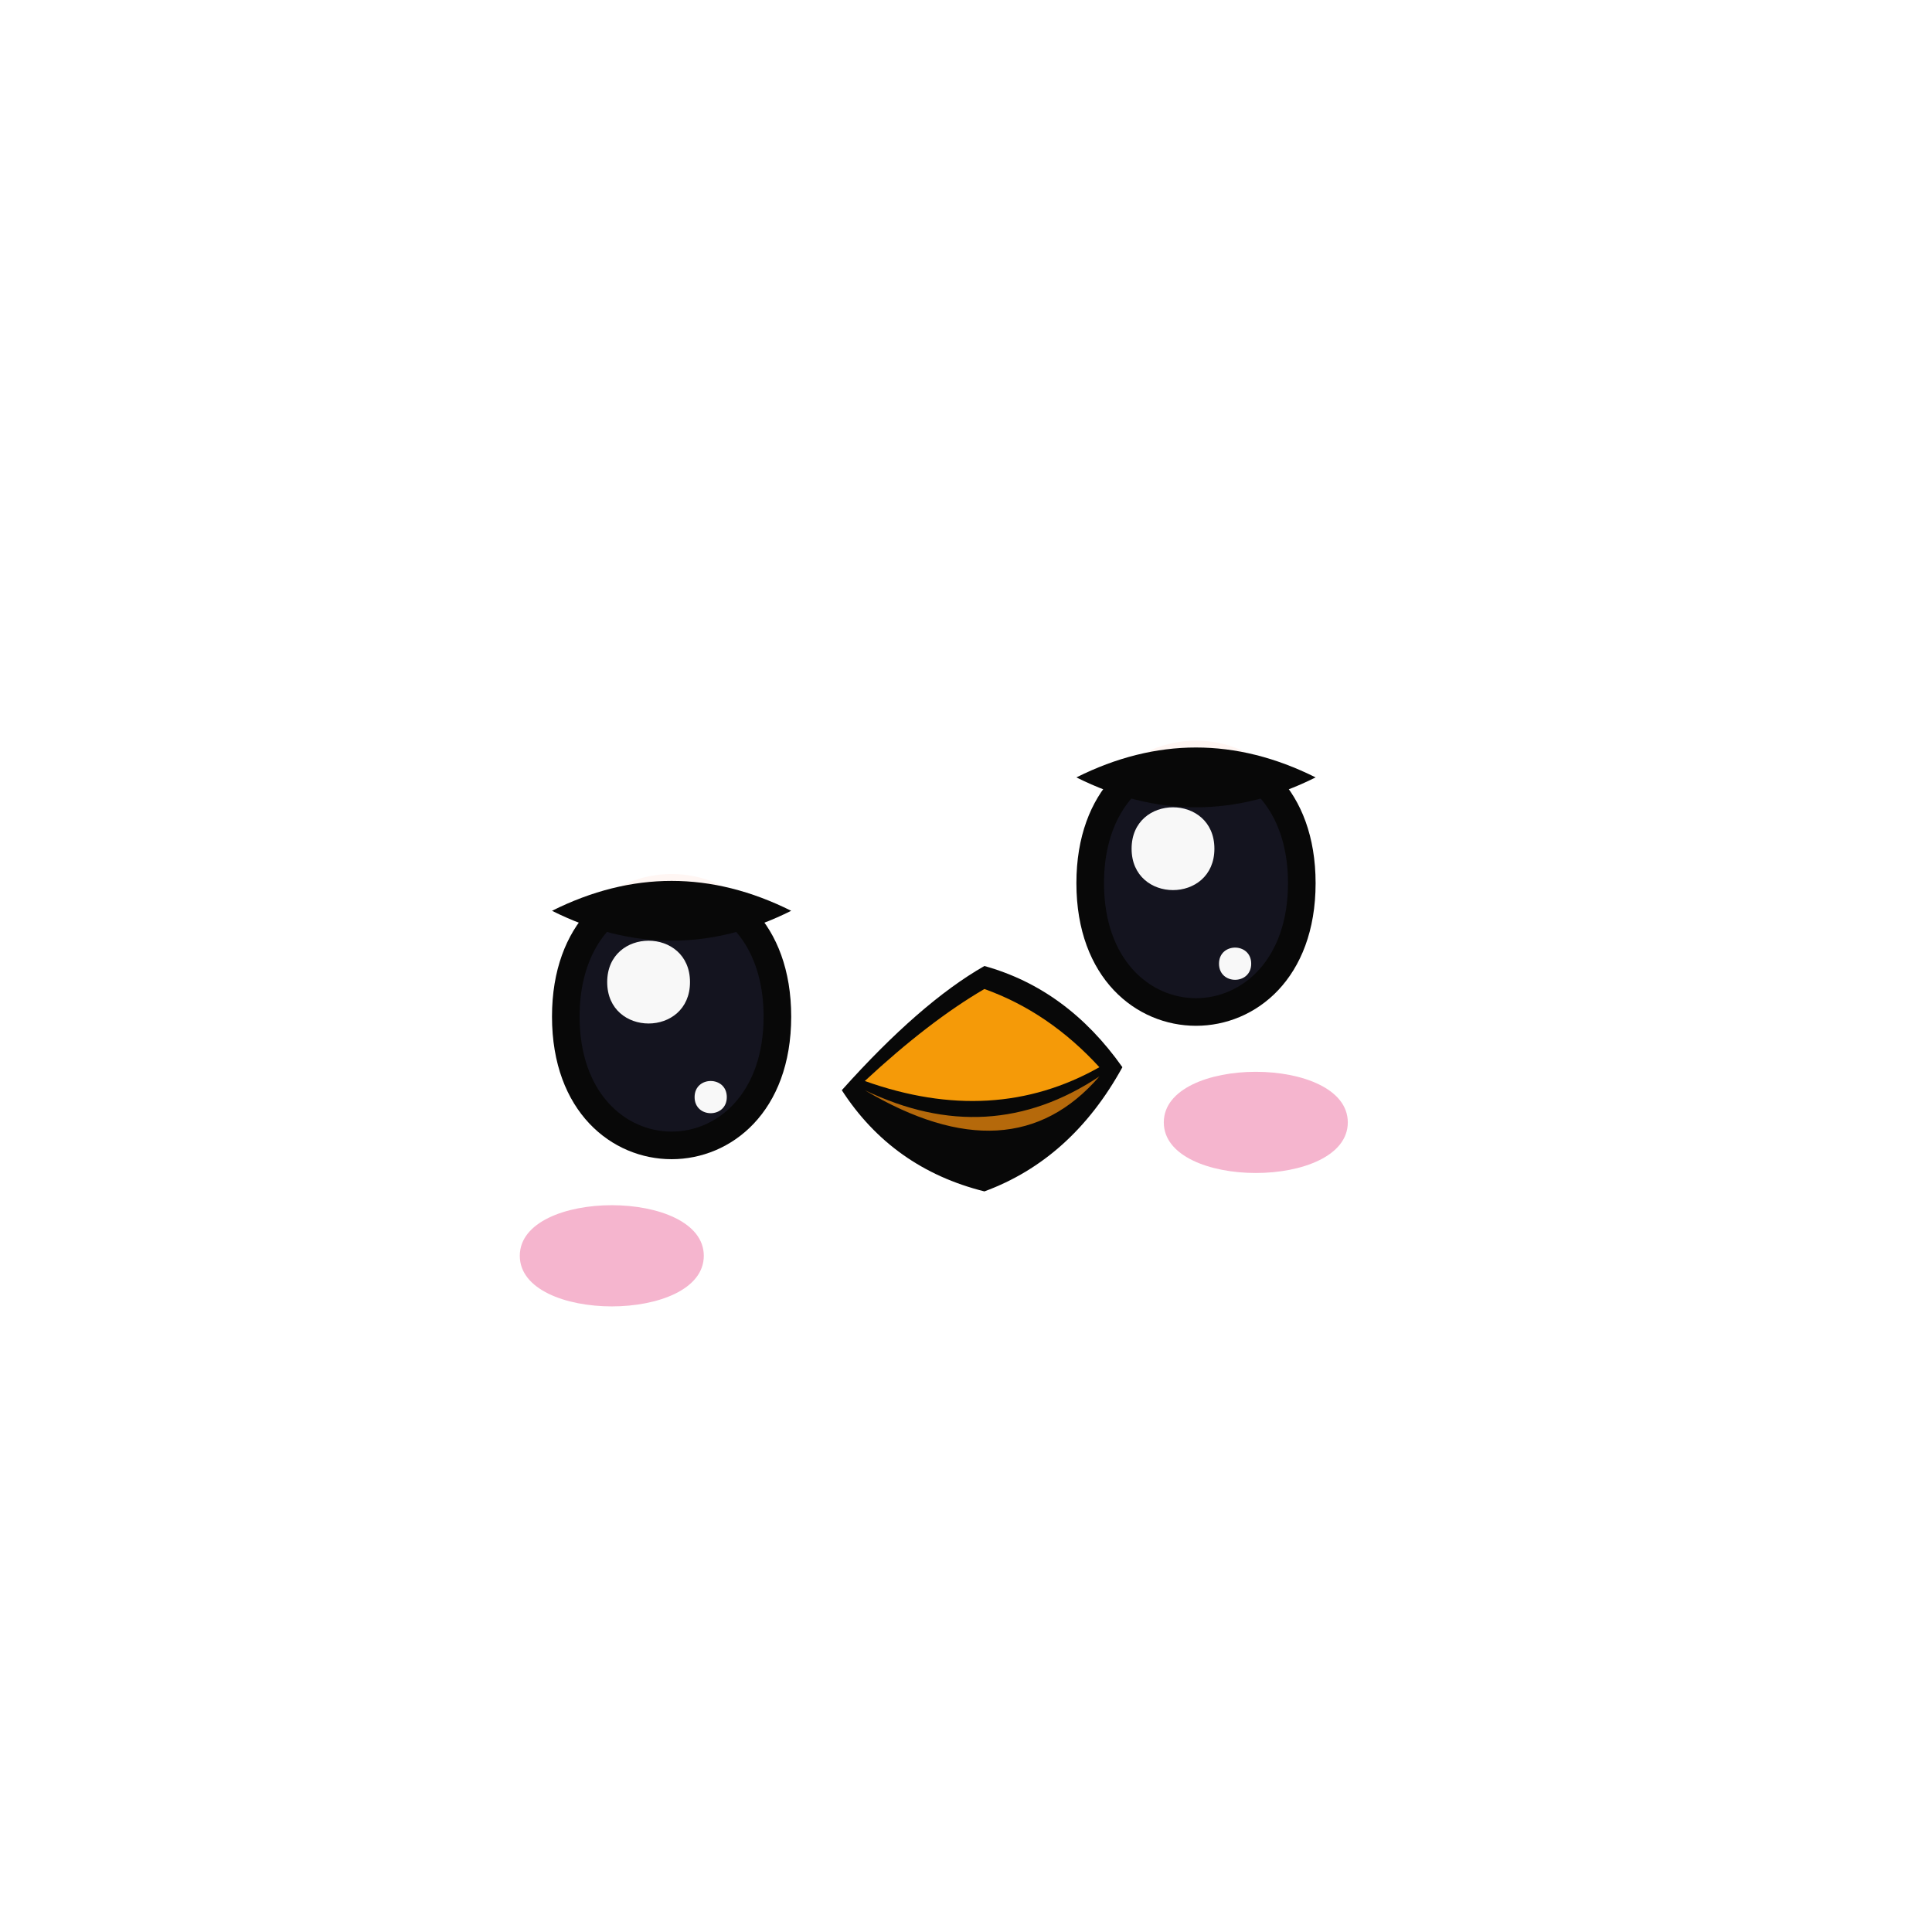
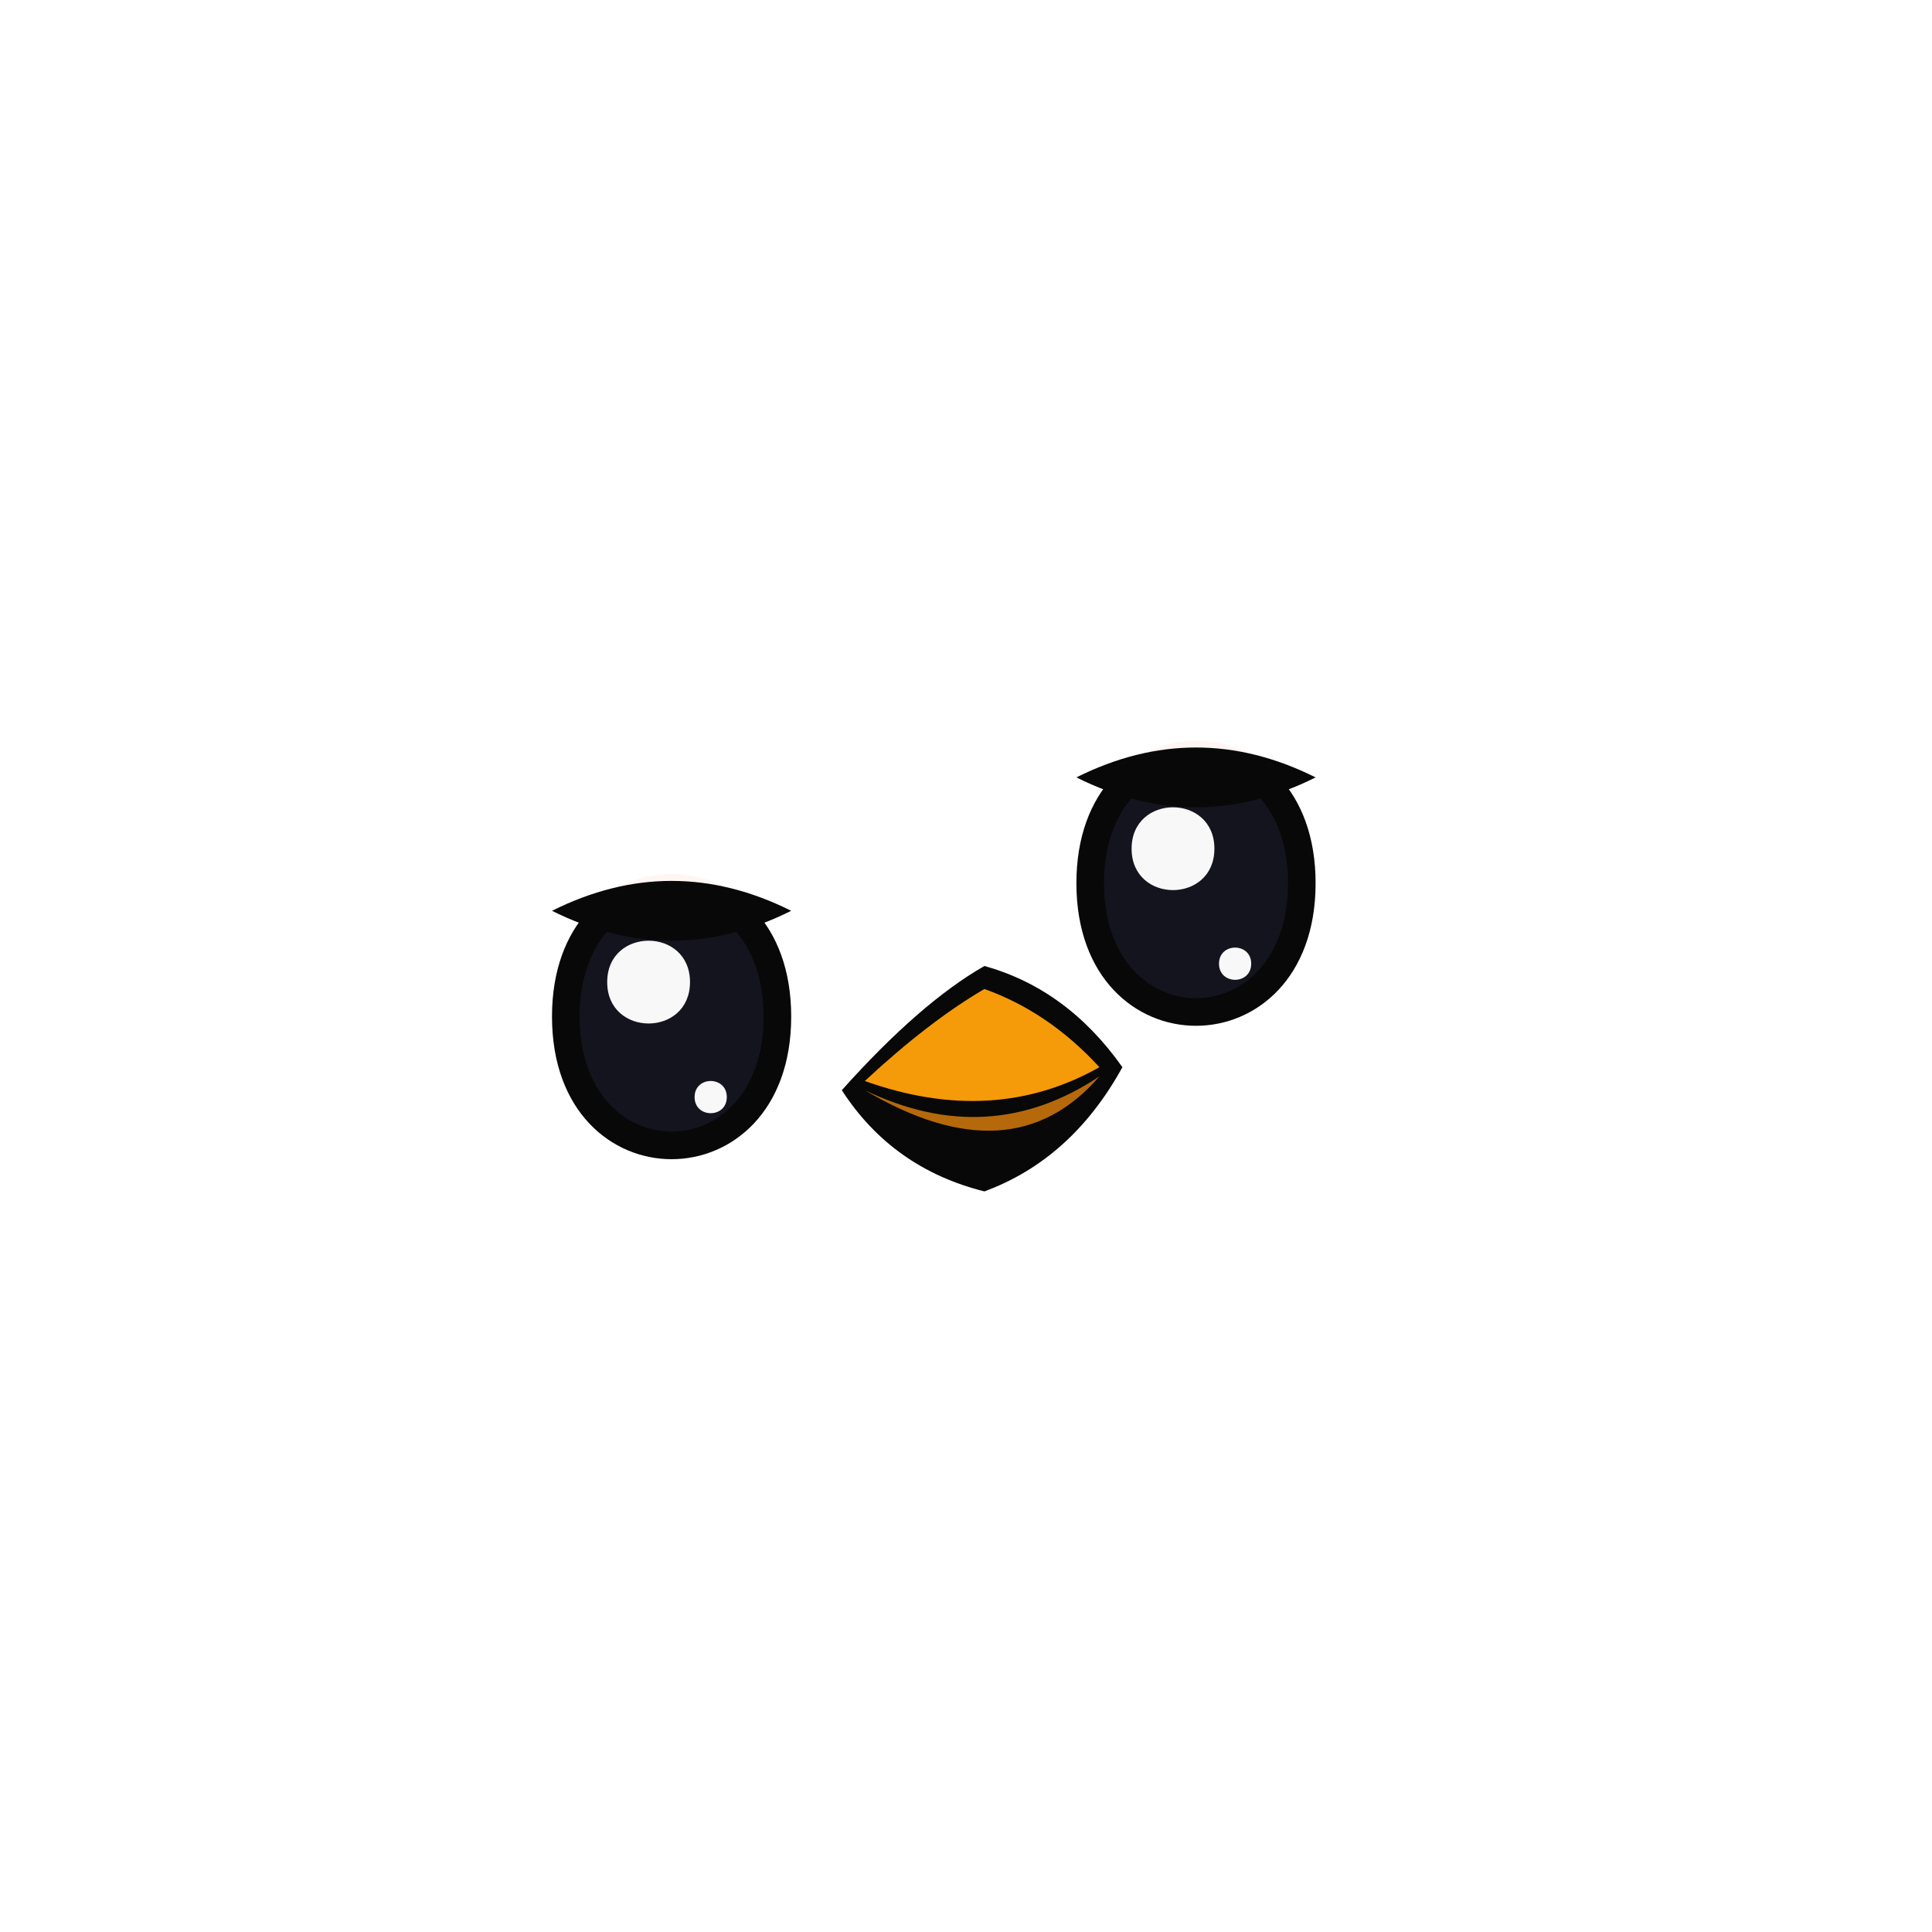
<svg xmlns="http://www.w3.org/2000/svg" viewBox="0 0 420 420">
  <g class="sthings-face" data-face="neutral">
-     <g data-pip-part="cheeks">
-       <path fill="#f5b5ce" fill-rule="evenodd" d="M113 272.999C113 258.333 153 258.333 153 272.999C153 287.665 113 287.665 113 272.999Z" />
-       <path fill="#f5b5ce" fill-rule="evenodd" d="M253 243.999C253 229.333 293 229.333 293 243.999C293 258.665 253 258.665 253 243.999Z" />
-     </g>
    <path fill="#fff6f3" fill-rule="evenodd" d="M127.893 198C137.692 187.334 154.308 187.334 164.107 198H127.893Z" />
    <path fill="#080808" fill-rule="evenodd" d="M120 221C120 210.832 123.147 203.165 127.893 198H164.107C168.853 203.165 172 210.832 172 221C172 262.332 120 262.332 120 221Z" />
    <path fill="#14141f" fill-rule="evenodd" d="M126 221C126 209.047 131.144 201.38 137.742 198H154.258C160.856 201.38 166 209.047 166 221C166 254.333 126 254.333 126 221Z" />
    <path fill="#f8f8f8" fill-rule="evenodd" d="M132 213.5C132 201.5 150 201.5 150 213.5C150 225.5 132 225.5 132 213.5Z" />
    <path fill="#f8f8f8" fill-rule="evenodd" d="M151 238.5C151 233.833 158 233.833 158 238.5C158 243.167 151 243.167 151 238.5Z" />
    <path fill="#080808" fill-rule="evenodd" d="M120 198Q146 185 172 198Q146 211 120 198Z" />
    <path fill="#fff6f3" fill-rule="evenodd" d="M241.893 169C251.692 158.334 268.308 158.334 278.107 169H241.893Z" />
    <path fill="#080808" fill-rule="evenodd" d="M234 192C234 181.832 237.147 174.165 241.893 169H278.107C282.853 174.165 286 181.832 286 192C286 233.332 234 233.332 234 192Z" />
    <path fill="#14141f" fill-rule="evenodd" d="M240 192C240 180.047 245.144 172.38 251.742 169H268.258C274.856 172.38 280 180.047 280 192C280 225.333 240 225.333 240 192Z" />
    <path fill="#f8f8f8" fill-rule="evenodd" d="M246 184.5C246 172.5 264 172.5 264 184.5C264 196.5 246 196.5 246 184.5Z" />
    <path fill="#f8f8f8" fill-rule="evenodd" d="M265 209.5C265 204.833 272 204.833 272 209.5C272 214.167 265 214.167 265 209.5Z" />
    <path fill="#080808" fill-rule="evenodd" d="M234 169Q260 156 286 169Q260 182 234 169Z" />
    <g data-pip-part="beak">
      <path fill="#080808" fill-rule="evenodd" d="M183 237Q200 218 214 210Q232 215 244 232Q233 252 214 259Q194 254 183 237Z" />
      <path fill="#f59a08" fill-rule="evenodd" d="M188 235Q202 222 214 215Q228 220 239 232Q216 245 188 235Z" />
      <path fill="#b5690b" fill-rule="evenodd" d="M188 237Q215 250 239 234Q220 256 188 237Z" />
    </g>
  </g>
</svg>
